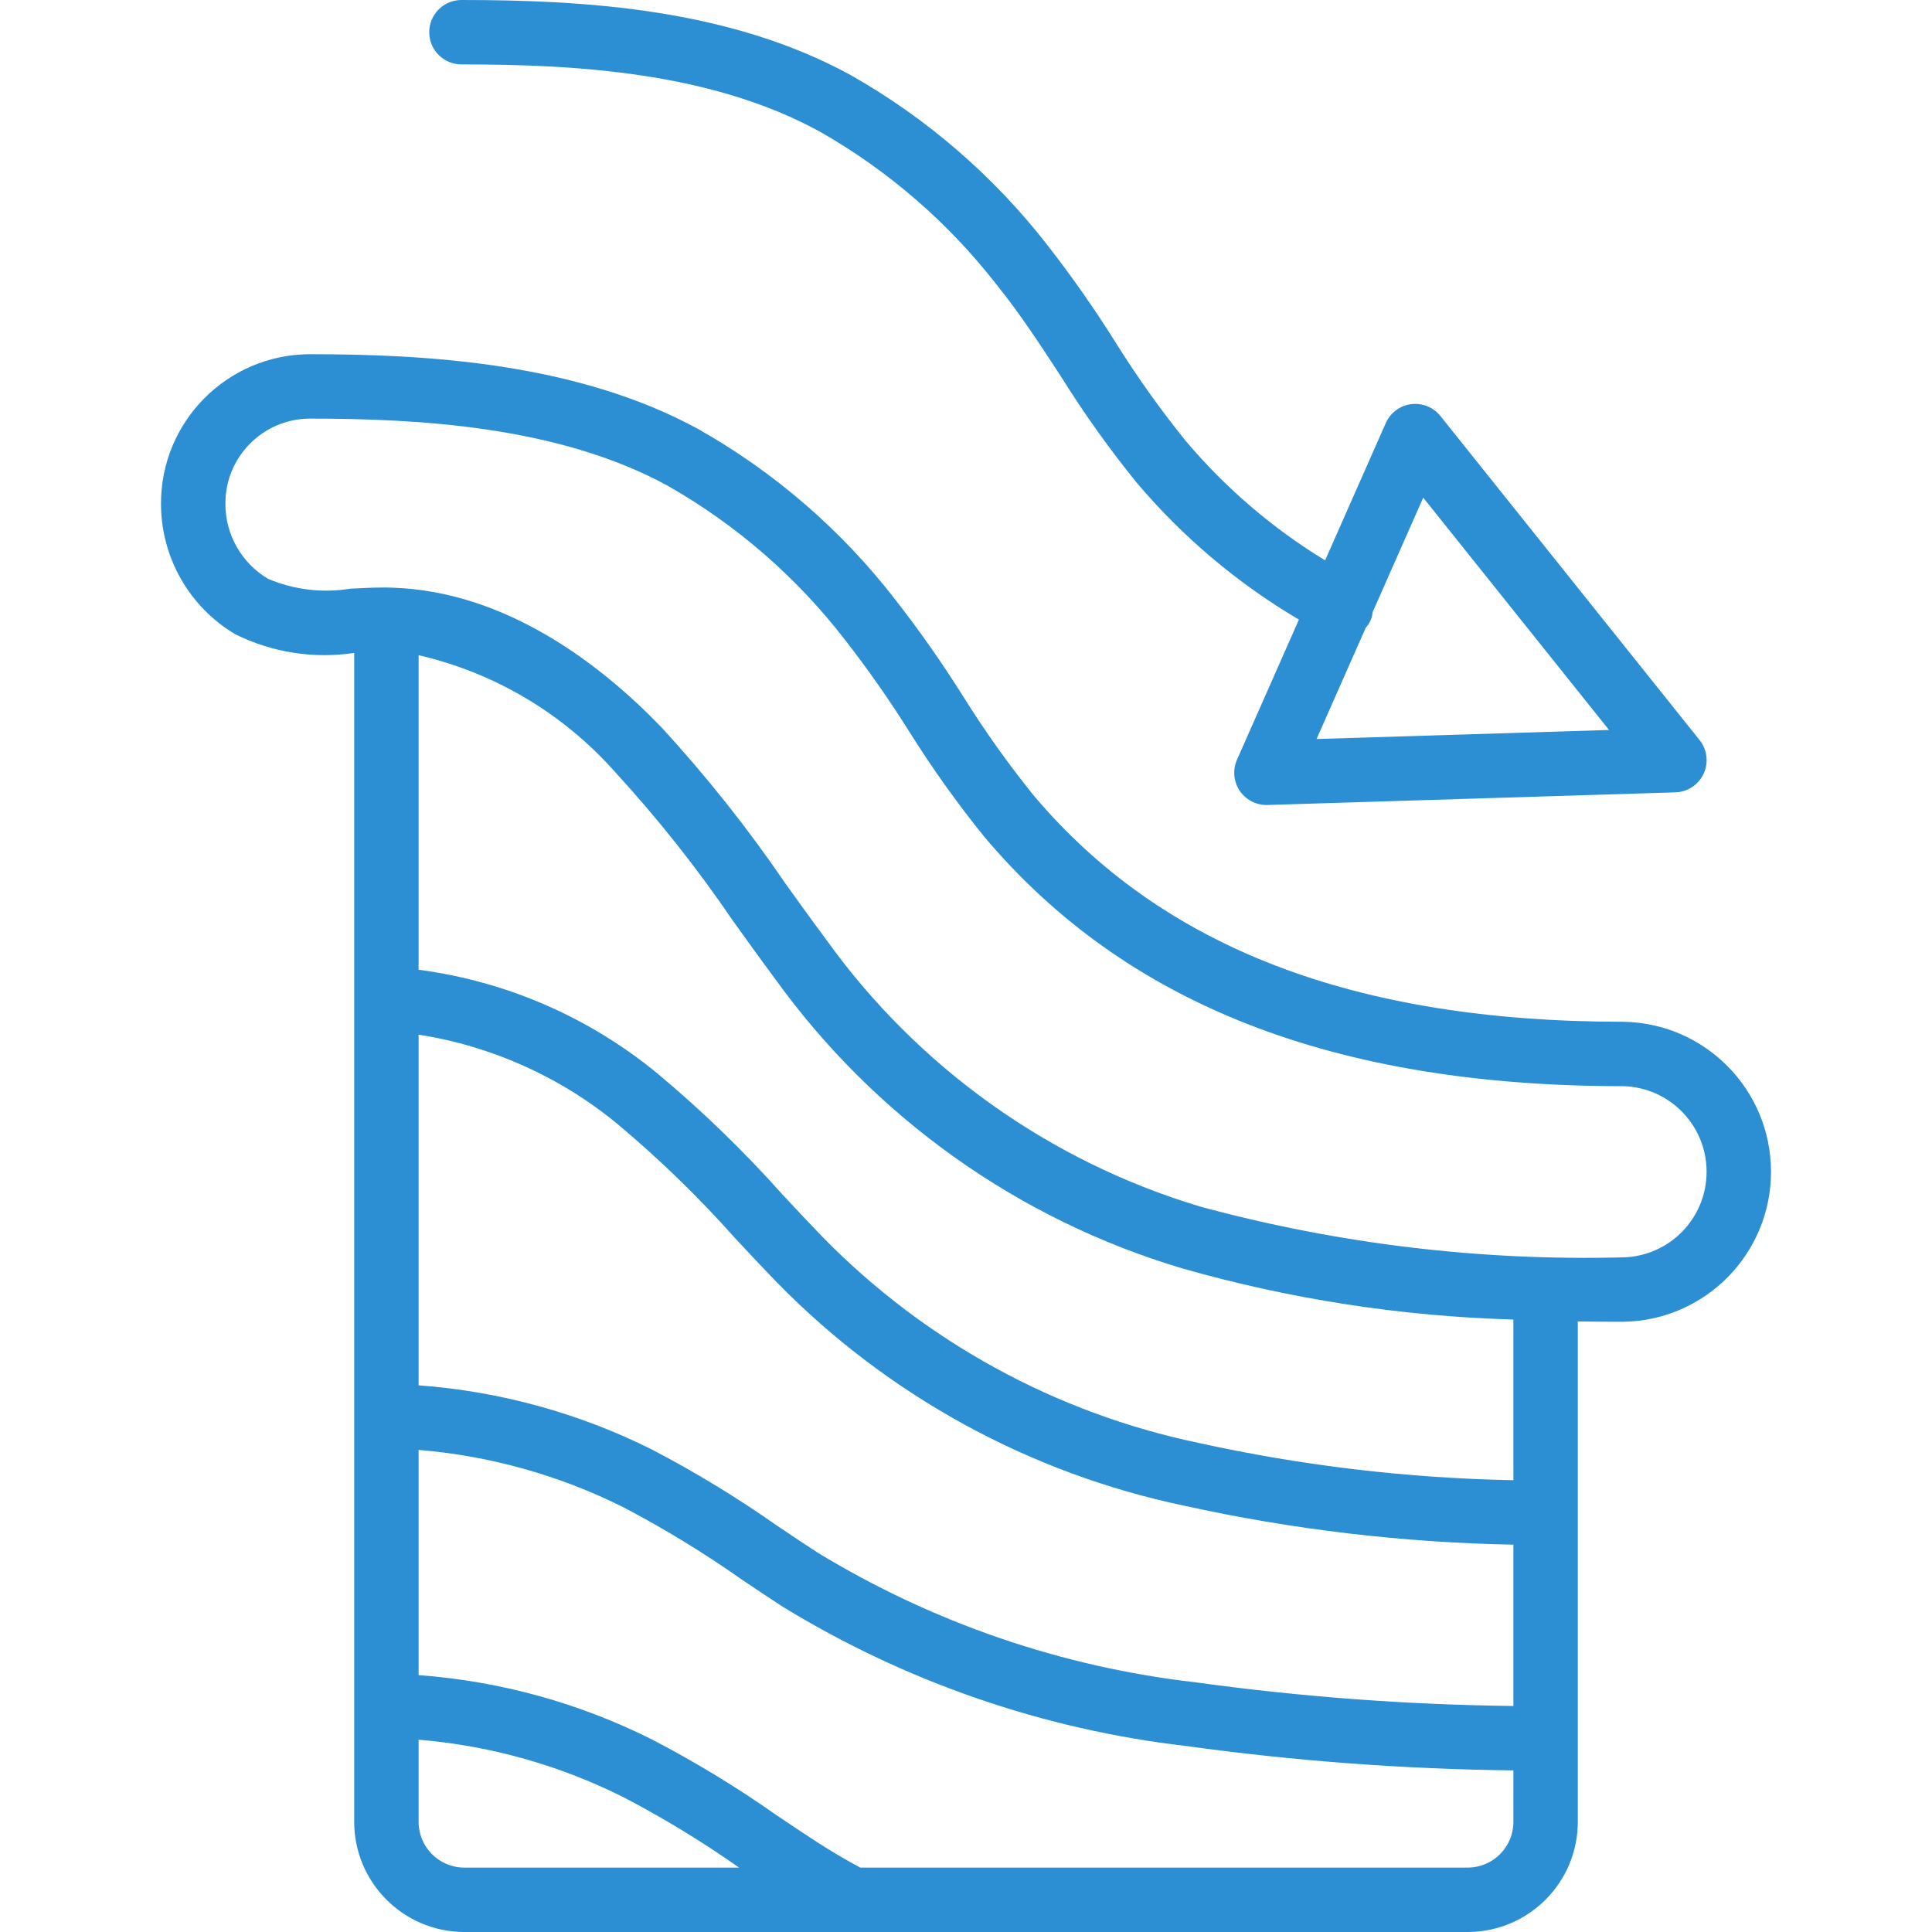
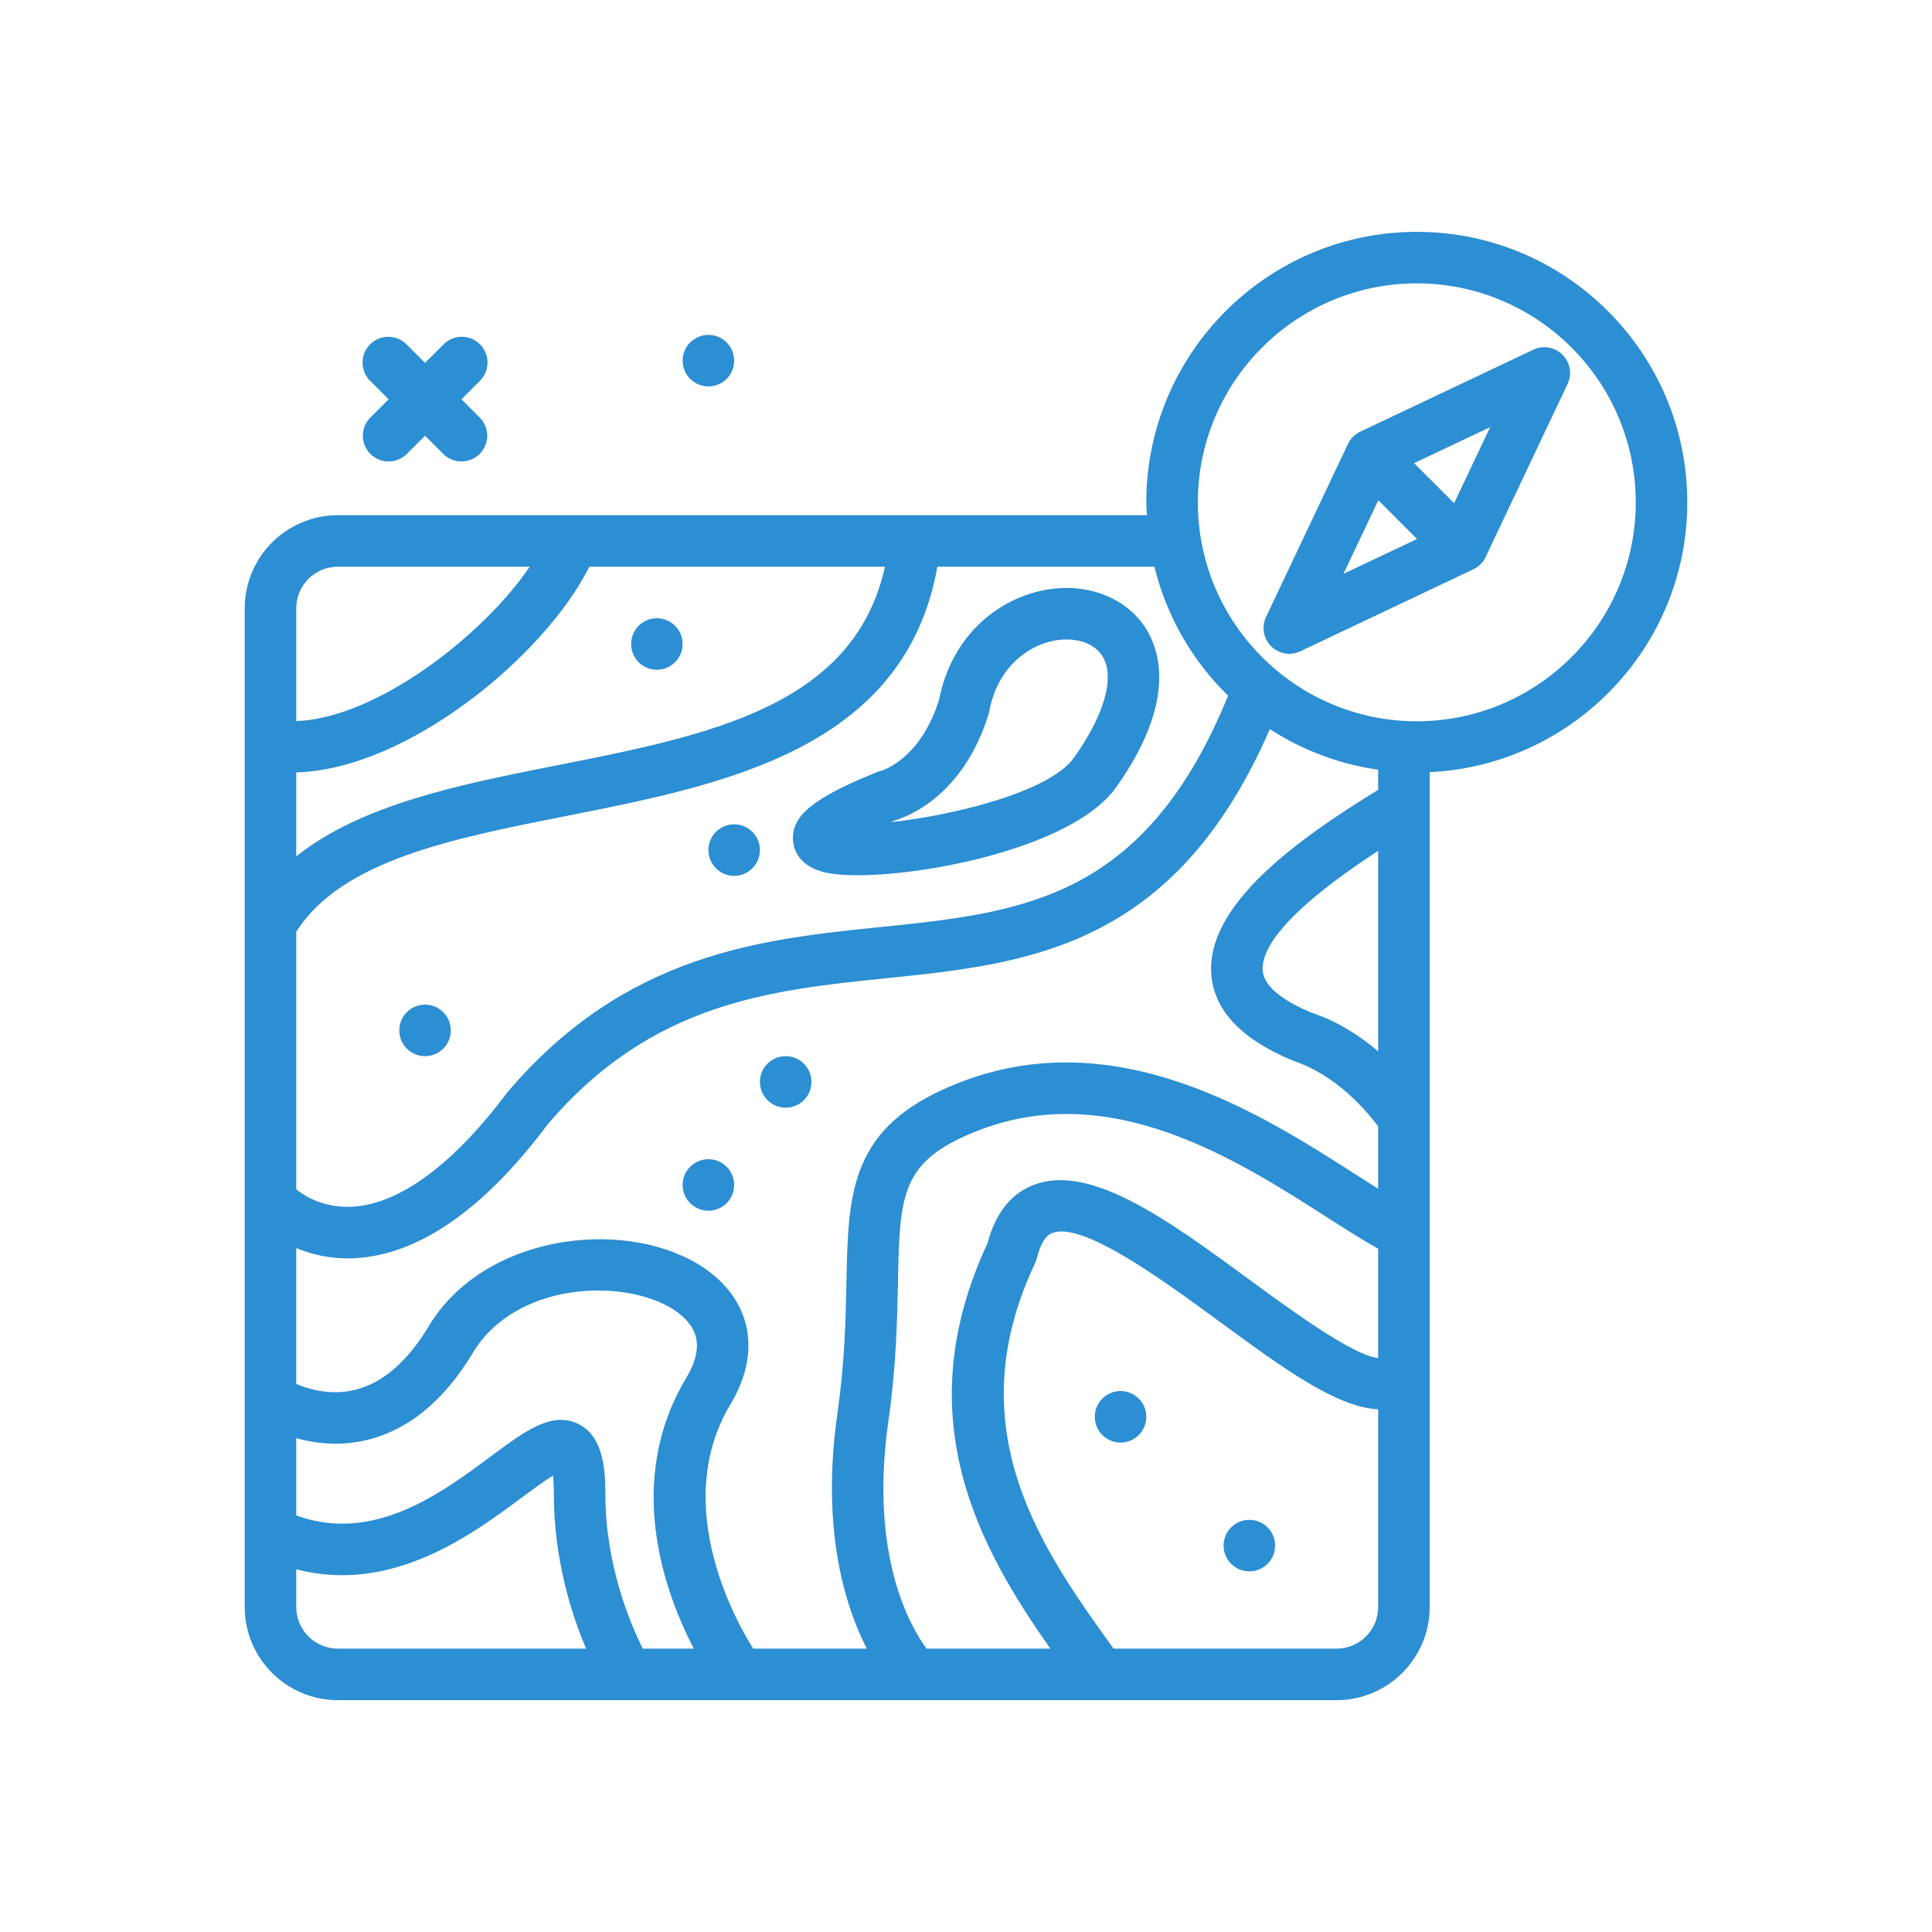
- <svg xmlns="http://www.w3.org/2000/svg" version="1.1" width="512" height="512" x="0" y="0" viewBox="0 0 512 512" style="enable-background:new 0 0 512 512" xml:space="preserve" class="">
+ <svg xmlns="http://www.w3.org/2000/svg" version="1.1" width="512" height="512" x="0" y="0" viewBox="0 0 300 300" style="enable-background:new 0 0 512 512" xml:space="preserve" class="">
  <g>
-     <path d="M122.285 17.067c30.883 0 66.317 2.117 95 17.821a159.173 159.173 0 0 1 47.008 40.783c6.092 7.567 11.333 15.612 16.892 24.129a279.42 279.42 0 0 0 20 28.054 168.33 168.33 0 0 0 43.042 36.35L327.81 201.35a8.541 8.541 0 0 0 7.809 11.984l.267-.004 108.117-3.35a8.532 8.532 0 0 0 6.4-13.858l-68.683-85.879a8.537 8.537 0 0 0-14.475 1.88l-16.077 36.378a151.39 151.39 0 0 1-36.923-31.632 263.984 263.984 0 0 1-18.767-26.388 307.06 307.06 0 0 0-17.9-25.517 175.803 175.803 0 0 0-52.117-45.054C193.418 2.367 155.327 0 122.285 0c-4.713 0-8.533 3.82-8.533 8.533s3.82 8.534 8.533 8.534zm239.662 149.261a6.813 6.813 0 0 0 1.819-4.116l13.402-30.329 49.242 61.567-77.508 2.4 13.045-29.522z" fill="#2c8ed3" opacity="1" data-original="#000000" class="" />
-     <path d="M430.085 270.779c-71.117 0-122.217-19.65-156.225-60.071a265.328 265.328 0 0 1-18.692-26.292 309.015 309.015 0 0 0-17.95-25.563 174.65 174.65 0 0 0-52.133-45.125C152.86 96.125 113.027 93.867 81.918 93.867c-21.806.165-39.363 17.948-39.25 39.754a40.2 40.2 0 0 0 19.675 34.458 53.175 53.175 0 0 0 31.417 4.971l.108-.004v309.607c-.073 16.109 12.908 29.237 29.017 29.346h266.233c16.109-.109 29.09-13.237 29.017-29.346V350.195c4.104.06 8.108.089 11.95.089 21.756-.278 39.248-17.994 39.248-39.752s-17.492-39.475-39.248-39.753zm-307.2 224.154c-6.687-.099-12.033-5.592-11.95-12.279v-21.612a148.045 148.045 0 0 1 54.292 15.241 269.723 269.723 0 0 1 30.634 18.65h-72.976zm278.183-12.279c.083 6.688-5.263 12.181-11.95 12.279H227.983a162.734 162.734 0 0 1-11.298-6.654c-3.692-2.388-7.308-4.821-10.917-7.25a289.922 289.922 0 0 0-32.908-20.013 164.877 164.877 0 0 0-61.925-17.09v-59.684a148.593 148.593 0 0 1 54.275 15.199 279.667 279.667 0 0 1 31.2 19.042c3.642 2.45 7.283 4.896 11.008 7.313a263.085 263.085 0 0 0 107.083 36.937 691.104 691.104 0 0 0 86.567 6.441v13.48zm0-30.549a672.793 672.793 0 0 1-84.108-6.258 246.584 246.584 0 0 1-100.267-34.379c-3.642-2.358-7.2-4.75-10.758-7.146a298.098 298.098 0 0 0-33.084-20.142 165.473 165.473 0 0 0-61.916-17.053v-92.933a109.388 109.388 0 0 1 52.775 23.736 296.845 296.845 0 0 1 31.208 30.317c3.642 3.9 7.283 7.8 11.008 11.642a211.796 211.796 0 0 0 107.875 59.133 443.882 443.882 0 0 0 87.267 10.328v42.755zm0-59.832a425.922 425.922 0 0 1-83.408-9.878 195.26 195.26 0 0 1-99.483-54.396c-3.65-3.763-7.217-7.579-10.783-11.404a314.463 314.463 0 0 0-33.05-32.017 125.263 125.263 0 0 0-63.409-27.586v-83.358a99.383 99.383 0 0 1 51.942 30.819 346.023 346.023 0 0 1 31.358 39.567c3.625 5.063 7.258 10.121 10.975 15.104a205.11 205.11 0 0 0 108.067 77.004 357.101 357.101 0 0 0 87.792 13.562v42.583zm29.017-59.056a390.03 390.03 0 0 1-111.875-13.421 188.642 188.642 0 0 1-99.316-70.871c-3.658-4.9-7.225-9.875-10.792-14.85a363.11 363.11 0 0 0-32.958-41.479c-15.725-16.279-40.842-35.887-71.2-36.858l-1.358-.033c-.341-.025-.642-.004-.967-.004-2.883 0-5.817.15-8.767.308a39.502 39.502 0 0 1-21.825-2.621 23.057 23.057 0 0 1-11.292-19.767c-.124-12.384 9.799-22.533 22.183-22.688 29.075 0 66.15 2.021 94.983 17.771a158.09 158.09 0 0 1 47.033 40.858 294.292 294.292 0 0 1 16.942 24.179 282.982 282.982 0 0 0 19.925 27.954c37.45 44.513 92.817 66.15 169.283 66.15 12.33.277 22.182 10.352 22.182 22.685s-9.851 22.41-22.181 22.687z" fill="#2c8ed3" opacity="1" data-original="#000000" class="" />
+     <circle cx="110" cy="56" r="4" fill="#2c8ed3" opacity="1" data-original="#000000" class="" />
+     <path d="M57.516 70.484c.781.781 1.805 1.172 2.828 1.172s2.047-.391 2.828-1.172L66 67.656l2.828 2.828c.781.781 1.805 1.172 2.828 1.172s2.047-.391 2.828-1.172a4 4 0 0 0 0-5.656L71.656 62l2.828-2.828a4 4 0 1 0-5.656-5.656L66 56.344l-2.828-2.828a4 4 0 1 0-5.656 5.656L60.344 62l-2.828 2.828a3.997 3.997 0 0 0 0 5.656zM136.746 119.715a3.777 3.777 0 0 0-.555.178c-9.828 3.969-13.246 6.721-13.059 10.514.055 1.105.598 3.795 4.453 4.928 1.297.381 3.234.57 5.59.57 11.676 0 33.703-4.648 40.078-13.58 9.426-13.193 6.938-21.219 4.617-24.828-3.102-4.82-9.309-7.117-15.793-5.854-6.508 1.27-14.176 6.438-16.293 17.131-2.921 9.136-8.682 10.843-9.038 10.941zm16.742-8.768c.043-.146.082-.297.109-.449 1.309-6.928 6.027-10.227 10.012-11.002 3.254-.639 6.215.279 7.535 2.328 2.055 3.193.41 9.119-4.398 15.852-3.777 5.285-18.586 8.914-28.438 9.994l.68-.281c2.028-.604 10.582-3.858 14.5-16.442z" fill="#2c8ed3" opacity="1" data-original="#000000" class="" />
+     <circle cx="66" cy="160" r="4" fill="#2c8ed3" opacity="1" data-original="#000000" class="" />
+     <circle cx="114" cy="132" r="4" fill="#2c8ed3" opacity="1" data-original="#000000" class="" />
+     <circle cx="110" cy="184" r="4" fill="#2c8ed3" opacity="1" data-original="#000000" class="" />
+     <circle cx="122" cy="168" r="4" fill="#2c8ed3" opacity="1" data-original="#000000" class="" />
+     <circle cx="194" cy="240" r="4" fill="#2c8ed3" opacity="1" data-original="#000000" class="" />
+     <circle cx="174" cy="220" r="4" fill="#2c8ed3" opacity="1" data-original="#000000" class="" />
+     <circle cx="102" cy="100" r="4" fill="#2c8ed3" opacity="1" data-original="#000000" class="" />
+     <path d="M262 78c0-23.158-18.84-42-42-42s-42 18.842-42 42c0 .675.069 1.333.102 2H52.461C44.488 80 38 86.486 38 94.461v155.078C38 257.514 44.488 264 52.461 264h155.078c7.973 0 14.461-6.486 14.461-14.461v-129.64c22.229-1.055 40-19.416 40-41.899zm-71.301 30.034c-12.922 31.642-31.935 33.661-53.906 35.909-18.578 1.9-39.633 4.055-57.992 25.656-8.398 11.199-16.707 17.346-24.027 17.775-4.438.261-7.464-1.642-8.773-2.687v-40.002c7.053-11.07 24.066-14.449 42.086-18.01 24.627-4.868 52.394-10.435 57.47-38.676h33.698a41.952 41.952 0 0 0 11.444 20.035zM163.095 256h-19.216c-2.538-3.426-8.922-14.422-5.918-35.434 1.207-8.463 1.352-15.588 1.469-21.314.281-13.732.387-18.871 12.062-23.541 20.797-8.373 40.539 4.311 54.961 13.562 2.798 1.796 5.24 3.314 7.547 4.641v16.958c-3.818-.328-13.643-7.51-19.75-11.989-12.73-9.338-24.738-18.16-33.566-14.953-3.629 1.32-6.102 4.396-7.352 9.143-12.696 27.208-1.02 47.557 9.763 62.927zM214 163.251c-2.776-2.363-6.27-4.662-10.375-6.013-3.32-1.383-7.332-3.637-7.559-6.533-.241-3.074 2.841-8.746 17.934-18.591zm0-40.608-.027.017c-12.496 7.668-26.727 17.855-25.879 28.668.434 5.566 4.625 10.039 12.742 13.402 6.832 2.255 11.583 8.04 13.164 10.183v9.683a562.15 562.15 0 0 1-3.227-2.056c-14.992-9.621-37.656-24.152-62.258-14.256-16.59 6.635-16.797 16.773-17.082 30.803-.117 5.797-.254 12.365-1.395 20.346-2.563 17.945 1.123 29.831 4.553 36.566h-17.626c-1.977-3.081-13.183-21.864-3.536-37.941 3.316-5.523 3.074-9.996 2.289-12.775-1.023-3.617-3.57-6.732-7.359-9.008-11.992-7.191-33.301-4.482-41.789 9.666-3.336 5.561-7.238 8.895-11.594 9.908-3.677.851-7.017-.117-8.977-.94V193.8a20.586 20.586 0 0 0 7.957 1.599c.336 0 .68-.008 1.027-.023 9.965-.469 20.129-7.525 30.062-20.783 16.125-18.963 34.648-20.857 52.562-22.691 22.043-2.255 44.786-4.682 59.572-38.689a41.715 41.715 0 0 0 16.819 6.31v3.12zM94 232.004c.004-4.336-.484-9.018-4.152-10.867-4.133-2.078-8.332 1.068-13.664 5.031-7.746 5.758-18.19 13.511-30.184 9.151V223.32c2.909.799 6.586 1.269 10.648.354 6.609-1.49 12.254-6.07 16.781-13.615 6.5-10.834 22.91-11.662 30.812-6.924 1.402.842 3.195 2.277 3.777 4.326.52 1.834.031 4.014-1.449 6.48-9.756 16.259-3.2 33.672 1.166 42.059h-7.918C97.91 252.209 94 243.09 94 232.004zM46 119.938c17.33-.46 38.68-18.208 45.51-31.938h45.911c-4.822 21.668-27.205 26.148-50.886 30.828-15.002 2.965-30.377 6.033-40.535 14.153zM52.461 88h29.795C74.931 98.796 58.31 111.58 46 111.965V94.461A6.468 6.468 0 0 1 52.461 88zM46 249.539v-5.858c14.779 3.859 27.191-5.322 34.957-11.093 1.559-1.156 3.52-2.615 4.906-3.447.078.656.137 1.58.137 2.857 0 10.083 2.727 18.614 5.007 24.002H52.461A6.468 6.468 0 0 1 46 249.539zM207.539 256h-34.628l-.103-.143c-10.84-15.074-24.336-33.836-12.078-59.719.113-.244.203-.498.27-.762.543-2.221 1.355-3.543 2.422-3.93 4.746-1.77 17.105 7.289 26.098 13.887 9.907 7.271 18.055 13.175 24.48 13.508v30.697a6.468 6.468 0 0 1-6.461 6.462zM220 112c-18.746 0-34-15.252-34-34s15.254-34 34-34 34 15.252 34 34-15.254 34-34 34z" fill="#2c8ed3" opacity="1" data-original="#000000" class="" />
+     <path d="m238.086 54.301-26.867 12.727a3.992 3.992 0 0 0-1.902 1.902L196.59 95.801a3.995 3.995 0 0 0 .785 4.541 3.99 3.99 0 0 0 4.539.787L228.781 88.4a3.992 3.992 0 0 0 1.902-1.902l12.727-26.869a3.995 3.995 0 0 0-.785-4.541 3.993 3.993 0 0 0-4.539-.787zM214.023 77.68l6.012 6.012-11.422 5.412zm11.77.456-6.216-6.216 11.81-5.594z" fill="#2c8ed3" opacity="1" data-original="#000000" class="" />
  </g>
</svg>
